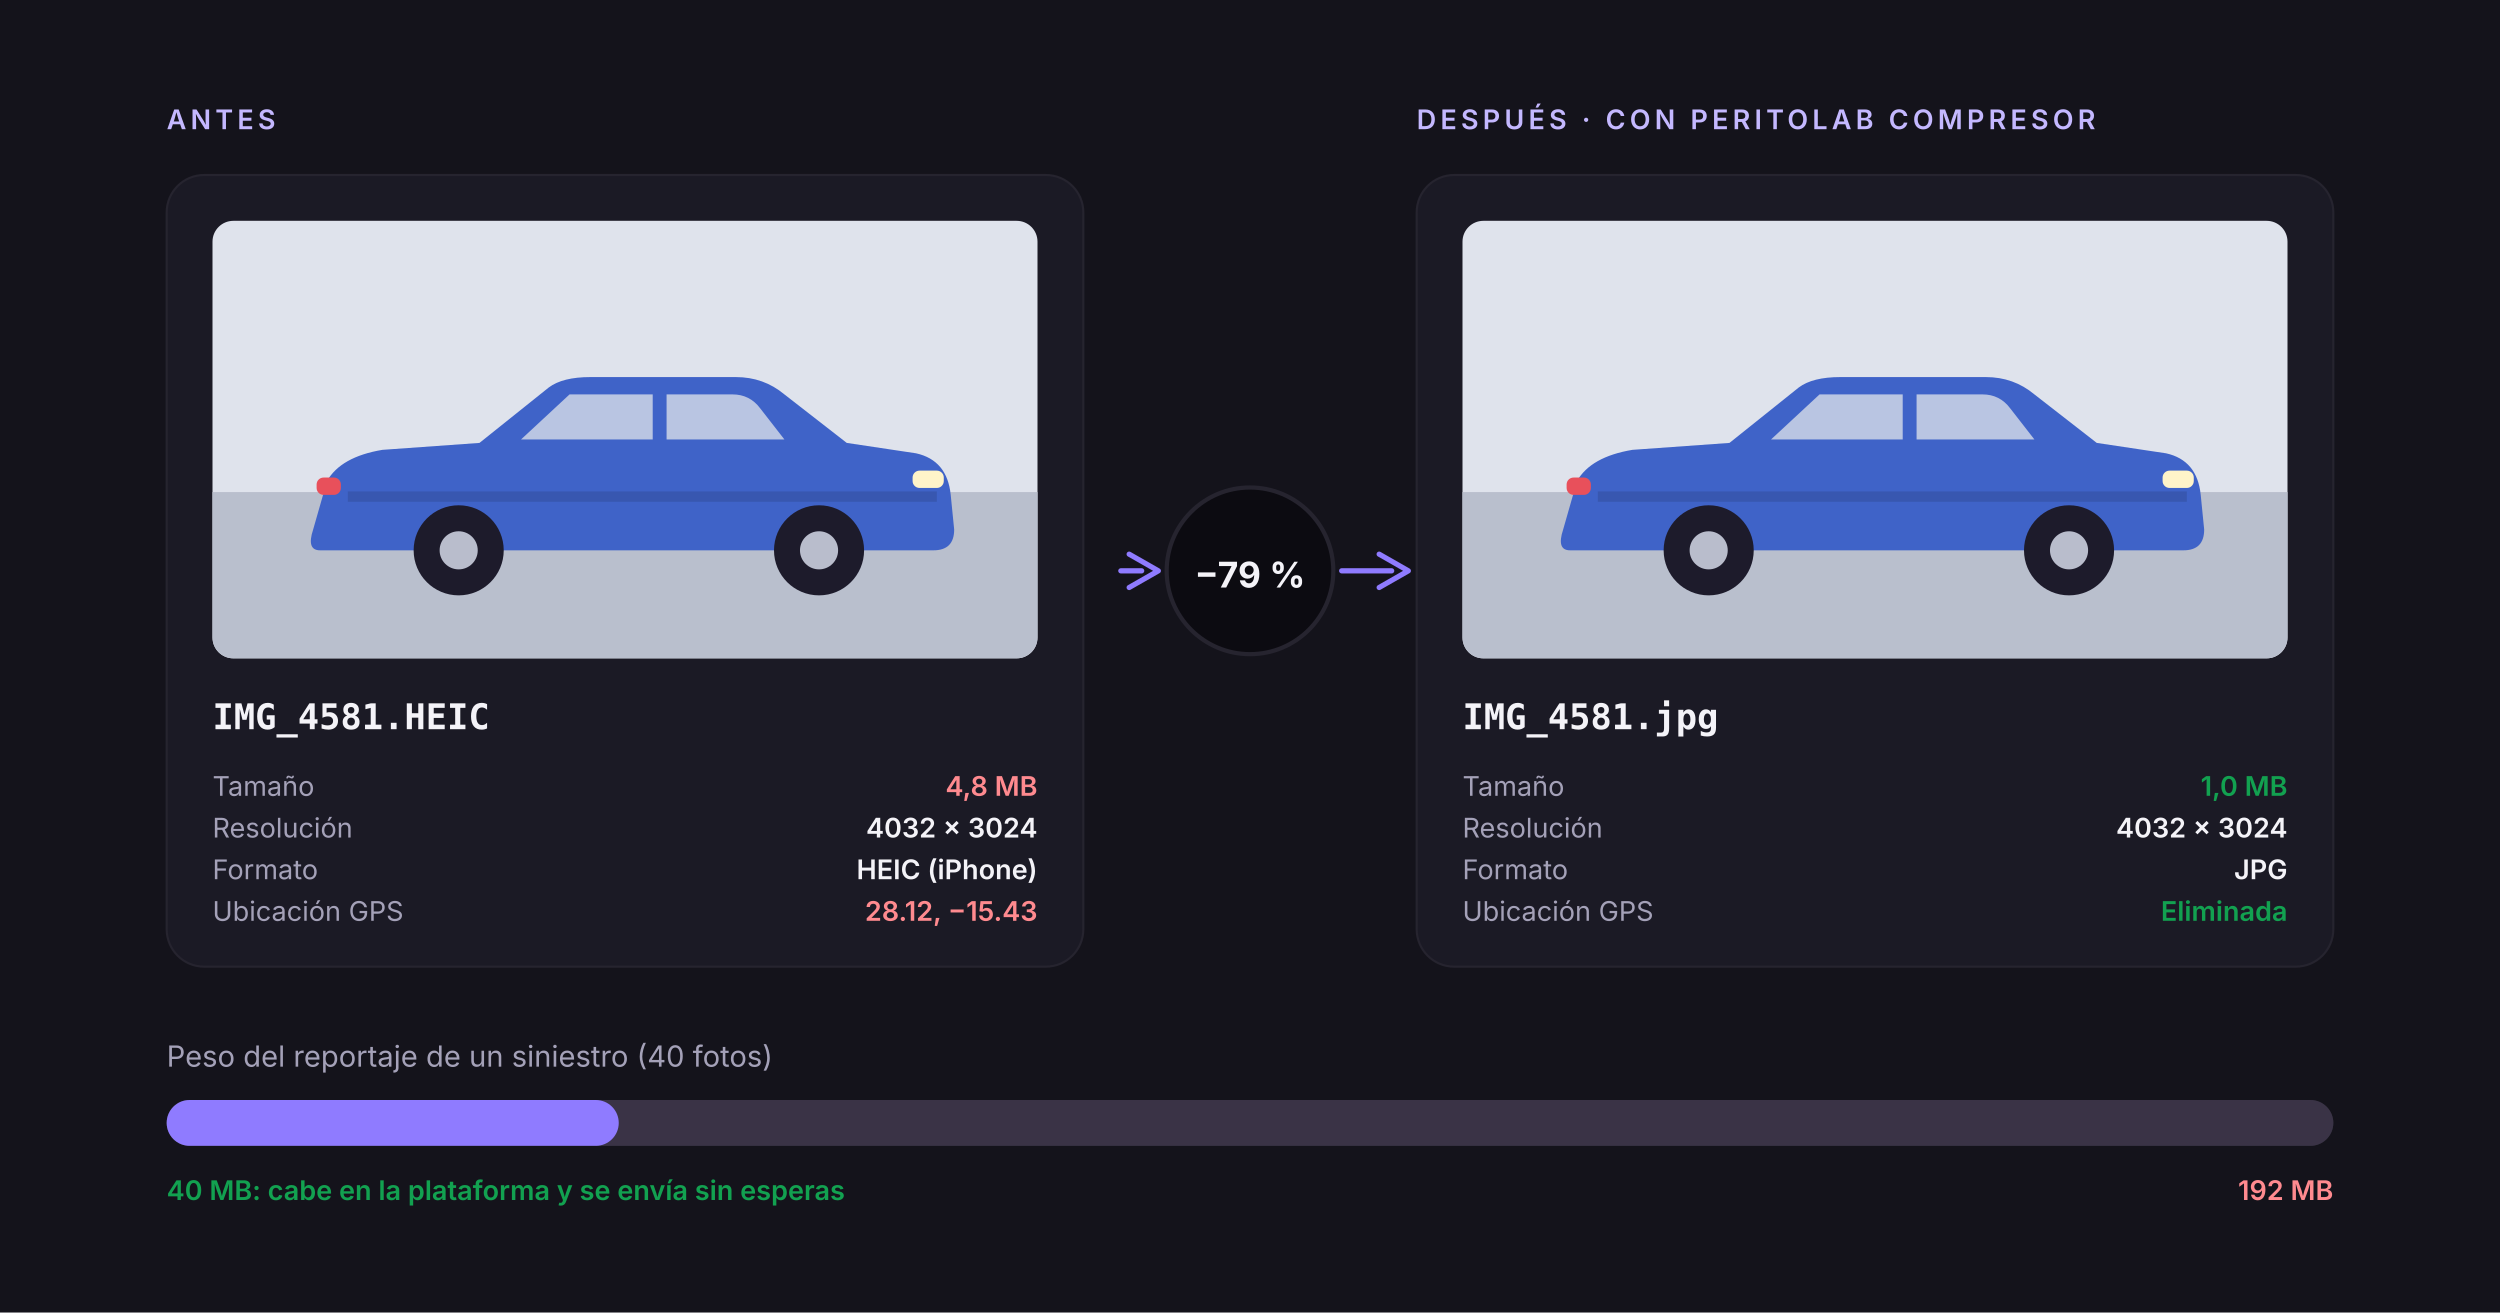
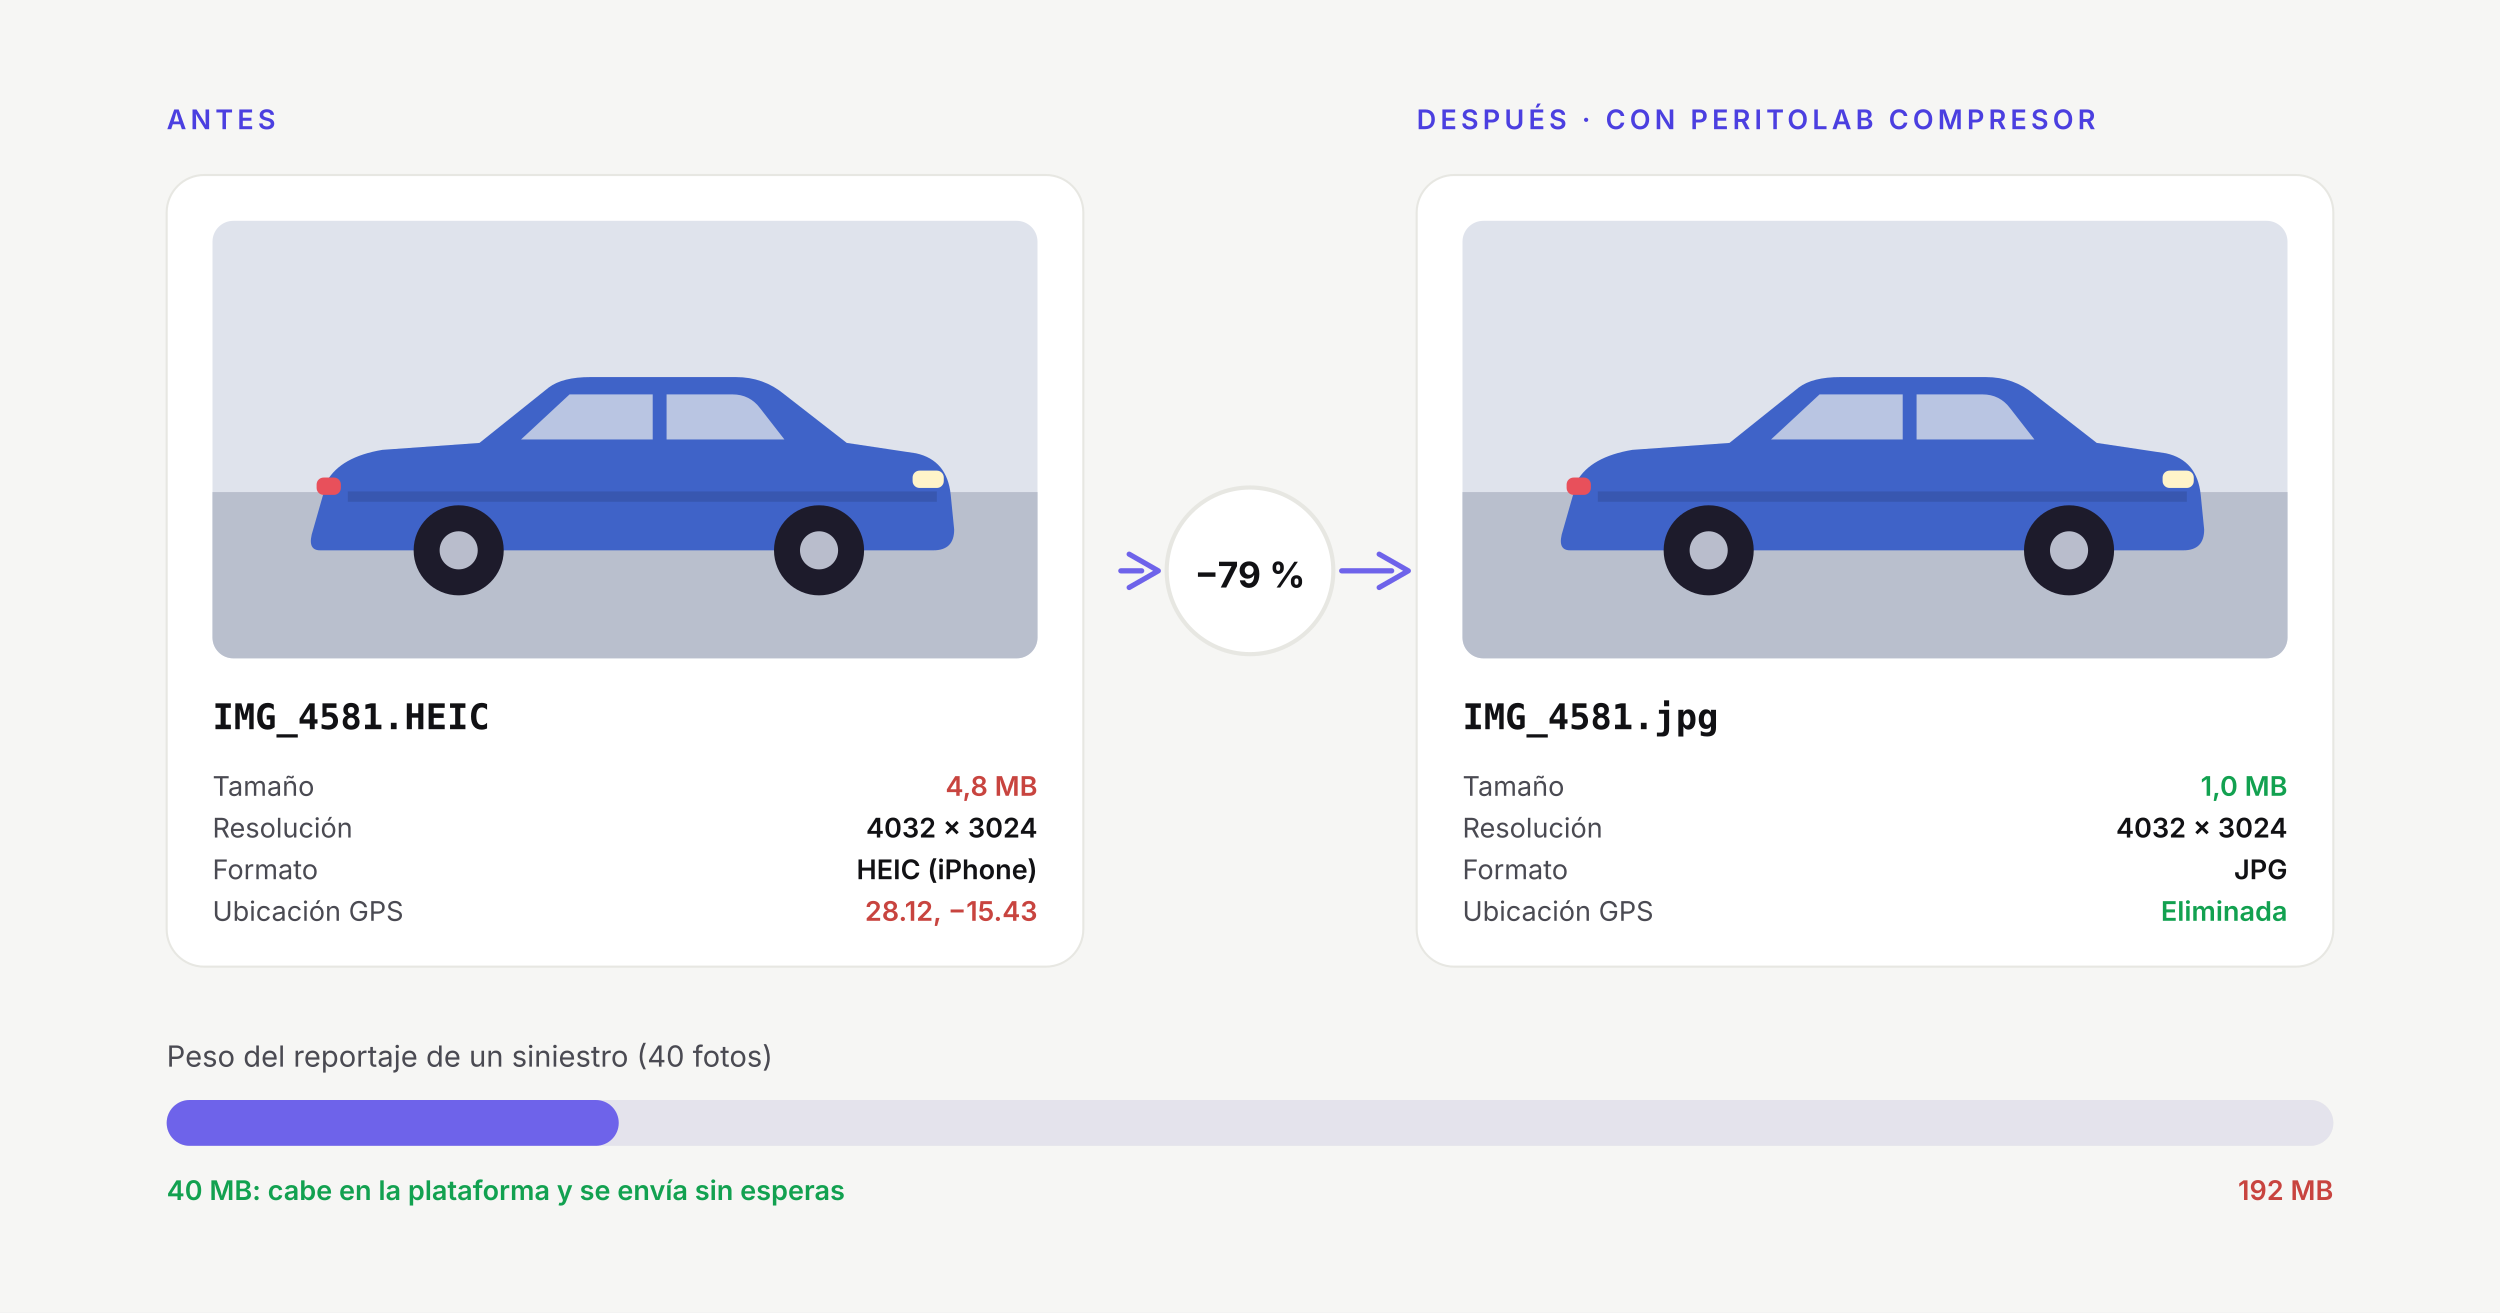
<svg xmlns="http://www.w3.org/2000/svg" viewBox="0 0 1200 630" width="1200" height="630" role="img" aria-labelledby="t">
-   <rect x="0" y="0" width="1200" height="630" rx="0" fill="#14131b" />
-   <text x="80" y="62" font-family="Segoe UI, Inter, -apple-system, system-ui, sans-serif" font-size="13" font-weight="600" fill="#c4b8ff" text-anchor="start" letter-spacing="2">ANTES</text>
-   <text x="680" y="62" font-family="Segoe UI, Inter, -apple-system, system-ui, sans-serif" font-size="13" font-weight="600" fill="#c4b8ff" text-anchor="start" letter-spacing="2">DESPUÉS · CON PERITOLAB COMPRESOR</text>
-   <rect x="80" y="84" width="440" height="380" rx="18" fill="#1b1a25" stroke="#26242f" />
+   <rect x="0" y="0" width="1200" height="630" rx="0" fill="#f6f6f4" />
+   <text x="80" y="62" font-family="Segoe UI, Inter, -apple-system, system-ui, sans-serif" font-size="13" font-weight="600" fill="#4b3fe0" text-anchor="start" letter-spacing="2">ANTES</text>
+   <text x="680" y="62" font-family="Segoe UI, Inter, -apple-system, system-ui, sans-serif" font-size="13" font-weight="600" fill="#4b3fe0" text-anchor="start" letter-spacing="2">DESPUÉS · CON PERITOLAB COMPRESOR</text>
+   <rect x="80" y="84" width="440" height="380" rx="18" fill="#ffffff" stroke="#e7e7e2" />
  <g>
    <clipPath id="c70427623">
      <rect x="102" y="106" width="396" height="210" rx="10" />
    </clipPath>
    <g clip-path="url(#c70427623)">
      <rect x="102" y="106" width="396" height="210" rx="0" fill="#dfe3ec" />
      <rect x="102" y="236.2" width="396" height="79.8" rx="0" fill="#b9bfcd" />
      <g transform="translate(133.68,162.7) scale(1.6632)">
        <path d="M10,55 L14,41 Q18,34 30,32 L58,30 L78,14 Q82,11 90,11 L132,11 Q140,11 146,16 L164,30 L184,33 Q193,35 194,45 L195,55 Q195,61 189,61 L12,61 Q8,61 10,55 Z" fill="#3f63c8" />
        <path d="M84,16 L108,16 L108,29 L70,29 Z M112,16 L131,16 Q136,16 139,20 L146,29 L112,29 Z" fill="#cfd6e6" fill-opacity=".85" />
        <rect x="20" y="44" width="170" height="3" fill="#000" fill-opacity=".12" />
        <rect x="183" y="38" width="9" height="5" rx="2" fill="#fff4c9" />
        <rect x="11" y="40" width="7" height="5" rx="2" fill="#e8505b" />
        <circle cx="52" cy="61" r="13" fill="#1d1b2b" />
        <circle cx="52" cy="61" r="5.5" fill="#b9bdcc" />
        <circle cx="156" cy="61" r="13" fill="#1d1b2b" />
        <circle cx="156" cy="61" r="5.5" fill="#b9bdcc" />
      </g>
    </g>
  </g>
-   <text x="102" y="350" font-family="Cascadia Mono, Consolas, ui-monospace, monospace" font-size="17" font-weight="600" fill="#f4f3f8" text-anchor="start">IMG_4581.HEIC</text>
-   <text x="102" y="382" font-family="Segoe UI, Inter, -apple-system, system-ui, sans-serif" font-size="13" font-weight="400" fill="#a4a1b8" text-anchor="start">Tamaño</text>
-   <text x="498" y="382" font-family="Segoe UI, Inter, -apple-system, system-ui, sans-serif" font-size="13" font-weight="600" fill="#ff8a8f" text-anchor="end">4,8 MB</text>
-   <text x="102" y="402" font-family="Segoe UI, Inter, -apple-system, system-ui, sans-serif" font-size="13" font-weight="400" fill="#a4a1b8" text-anchor="start">Resolución</text>
-   <text x="498" y="402" font-family="Segoe UI, Inter, -apple-system, system-ui, sans-serif" font-size="13" font-weight="600" fill="#f4f3f8" text-anchor="end">4032 × 3024</text>
-   <text x="102" y="422" font-family="Segoe UI, Inter, -apple-system, system-ui, sans-serif" font-size="13" font-weight="400" fill="#a4a1b8" text-anchor="start">Formato</text>
-   <text x="498" y="422" font-family="Segoe UI, Inter, -apple-system, system-ui, sans-serif" font-size="13" font-weight="600" fill="#f4f3f8" text-anchor="end">HEIC (iPhone)</text>
-   <text x="102" y="442" font-family="Segoe UI, Inter, -apple-system, system-ui, sans-serif" font-size="13" font-weight="400" fill="#a4a1b8" text-anchor="start">Ubicación GPS</text>
-   <text x="498" y="442" font-family="Segoe UI, Inter, -apple-system, system-ui, sans-serif" font-size="13" font-weight="600" fill="#ff8a8f" text-anchor="end">28.12, −15.43</text>
-   <rect x="680" y="84" width="440" height="380" rx="18" fill="#1b1a25" stroke="#26242f" />
+   <text x="102" y="350" font-family="Cascadia Mono, Consolas, ui-monospace, monospace" font-size="17" font-weight="600" fill="#111114" text-anchor="start">IMG_4581.HEIC</text>
+   <text x="102" y="382" font-family="Segoe UI, Inter, -apple-system, system-ui, sans-serif" font-size="13" font-weight="400" fill="#4a4a52" text-anchor="start">Tamaño</text>
+   <text x="498" y="382" font-family="Segoe UI, Inter, -apple-system, system-ui, sans-serif" font-size="13" font-weight="600" fill="#c8443f" text-anchor="end">4,8 MB</text>
+   <text x="102" y="402" font-family="Segoe UI, Inter, -apple-system, system-ui, sans-serif" font-size="13" font-weight="400" fill="#4a4a52" text-anchor="start">Resolución</text>
+   <text x="498" y="402" font-family="Segoe UI, Inter, -apple-system, system-ui, sans-serif" font-size="13" font-weight="600" fill="#111114" text-anchor="end">4032 × 3024</text>
+   <text x="102" y="422" font-family="Segoe UI, Inter, -apple-system, system-ui, sans-serif" font-size="13" font-weight="400" fill="#4a4a52" text-anchor="start">Formato</text>
+   <text x="498" y="422" font-family="Segoe UI, Inter, -apple-system, system-ui, sans-serif" font-size="13" font-weight="600" fill="#111114" text-anchor="end">HEIC (iPhone)</text>
+   <text x="102" y="442" font-family="Segoe UI, Inter, -apple-system, system-ui, sans-serif" font-size="13" font-weight="400" fill="#4a4a52" text-anchor="start">Ubicación GPS</text>
+   <text x="498" y="442" font-family="Segoe UI, Inter, -apple-system, system-ui, sans-serif" font-size="13" font-weight="600" fill="#c8443f" text-anchor="end">28.12, −15.43</text>
+   <rect x="680" y="84" width="440" height="380" rx="18" fill="#ffffff" stroke="#e7e7e2" />
  <g>
    <clipPath id="c33799504">
      <rect x="702" y="106" width="396" height="210" rx="10" />
    </clipPath>
    <g clip-path="url(#c33799504)">
      <rect x="702" y="106" width="396" height="210" rx="0" fill="#dfe3ec" />
      <rect x="702" y="236.2" width="396" height="79.8" rx="0" fill="#b9bfcd" />
      <g transform="translate(733.68,162.7) scale(1.6632)">
        <path d="M10,55 L14,41 Q18,34 30,32 L58,30 L78,14 Q82,11 90,11 L132,11 Q140,11 146,16 L164,30 L184,33 Q193,35 194,45 L195,55 Q195,61 189,61 L12,61 Q8,61 10,55 Z" fill="#3f63c8" />
        <path d="M84,16 L108,16 L108,29 L70,29 Z M112,16 L131,16 Q136,16 139,20 L146,29 L112,29 Z" fill="#cfd6e6" fill-opacity=".85" />
        <rect x="20" y="44" width="170" height="3" fill="#000" fill-opacity=".12" />
        <rect x="183" y="38" width="9" height="5" rx="2" fill="#fff4c9" />
        <rect x="11" y="40" width="7" height="5" rx="2" fill="#e8505b" />
        <circle cx="52" cy="61" r="13" fill="#1d1b2b" />
        <circle cx="52" cy="61" r="5.5" fill="#b9bdcc" />
        <circle cx="156" cy="61" r="13" fill="#1d1b2b" />
        <circle cx="156" cy="61" r="5.5" fill="#b9bdcc" />
      </g>
    </g>
  </g>
-   <text x="702" y="350" font-family="Cascadia Mono, Consolas, ui-monospace, monospace" font-size="17" font-weight="600" fill="#f4f3f8" text-anchor="start">IMG_4581.jpg</text>
-   <text x="702" y="382" font-family="Segoe UI, Inter, -apple-system, system-ui, sans-serif" font-size="13" font-weight="400" fill="#a4a1b8" text-anchor="start">Tamaño</text>
+   <text x="702" y="350" font-family="Cascadia Mono, Consolas, ui-monospace, monospace" font-size="17" font-weight="600" fill="#111114" text-anchor="start">IMG_4581.jpg</text>
+   <text x="702" y="382" font-family="Segoe UI, Inter, -apple-system, system-ui, sans-serif" font-size="13" font-weight="400" fill="#4a4a52" text-anchor="start">Tamaño</text>
  <text x="1098" y="382" font-family="Segoe UI, Inter, -apple-system, system-ui, sans-serif" font-size="13" font-weight="600" fill="#12a150" text-anchor="end">1,0 MB</text>
-   <text x="702" y="402" font-family="Segoe UI, Inter, -apple-system, system-ui, sans-serif" font-size="13" font-weight="400" fill="#a4a1b8" text-anchor="start">Resolución</text>
-   <text x="1098" y="402" font-family="Segoe UI, Inter, -apple-system, system-ui, sans-serif" font-size="13" font-weight="600" fill="#f4f3f8" text-anchor="end">4032 × 3024</text>
-   <text x="702" y="422" font-family="Segoe UI, Inter, -apple-system, system-ui, sans-serif" font-size="13" font-weight="400" fill="#a4a1b8" text-anchor="start">Formato</text>
-   <text x="1098" y="422" font-family="Segoe UI, Inter, -apple-system, system-ui, sans-serif" font-size="13" font-weight="600" fill="#f4f3f8" text-anchor="end">JPG</text>
-   <text x="702" y="442" font-family="Segoe UI, Inter, -apple-system, system-ui, sans-serif" font-size="13" font-weight="400" fill="#a4a1b8" text-anchor="start">Ubicación GPS</text>
+   <text x="702" y="402" font-family="Segoe UI, Inter, -apple-system, system-ui, sans-serif" font-size="13" font-weight="400" fill="#4a4a52" text-anchor="start">Resolución</text>
+   <text x="1098" y="402" font-family="Segoe UI, Inter, -apple-system, system-ui, sans-serif" font-size="13" font-weight="600" fill="#111114" text-anchor="end">4032 × 3024</text>
+   <text x="702" y="422" font-family="Segoe UI, Inter, -apple-system, system-ui, sans-serif" font-size="13" font-weight="400" fill="#4a4a52" text-anchor="start">Formato</text>
+   <text x="1098" y="422" font-family="Segoe UI, Inter, -apple-system, system-ui, sans-serif" font-size="13" font-weight="600" fill="#111114" text-anchor="end">JPG</text>
+   <text x="702" y="442" font-family="Segoe UI, Inter, -apple-system, system-ui, sans-serif" font-size="13" font-weight="400" fill="#4a4a52" text-anchor="start">Ubicación GPS</text>
  <text x="1098" y="442" font-family="Segoe UI, Inter, -apple-system, system-ui, sans-serif" font-size="13" font-weight="600" fill="#12a150" text-anchor="end">Eliminada</text>
-   <circle cx="600" cy="274" r="40" fill="#0c0b11" stroke="#26242f" stroke-width="2" />
-   <text x="600" y="282" font-family="Segoe UI, Inter, -apple-system, system-ui, sans-serif" font-size="17" font-weight="700" fill="#f4f3f8" text-anchor="middle">−79 %</text>
-   <path d="M538,274 H548" stroke="#8f7bff" stroke-width="2.5" stroke-linecap="round" />
-   <path d="M542,266 L556,274 L542,282" fill="none" stroke="#8f7bff" stroke-width="2.5" stroke-linecap="round" stroke-linejoin="round" />
-   <path d="M644,274 H668" stroke="#8f7bff" stroke-width="2.5" stroke-linecap="round" />
-   <path d="M662,266 L676,274 L662,282" fill="none" stroke="#8f7bff" stroke-width="2.5" stroke-linecap="round" stroke-linejoin="round" />
-   <text x="80" y="512" font-family="Segoe UI, Inter, -apple-system, system-ui, sans-serif" font-size="14" font-weight="400" fill="#a4a1b8" text-anchor="start">Peso del reportaje de un siniestro (40 fotos)</text>
-   <rect x="80" y="528" width="1040" height="22" rx="11" fill="#26242f" />
-   <text x="1120" y="576" font-family="Segoe UI, Inter, -apple-system, system-ui, sans-serif" font-size="13" font-weight="600" fill="#ff8a8f" text-anchor="end">192 MB</text>
-   <rect x="80" y="528" width="1040" height="22" rx="11" fill="#3a3346" />
-   <rect x="80" y="528" width="217" height="22" rx="11" fill="#8f7bff" />
+   <circle cx="600" cy="274" r="40" fill="#ffffff" stroke="#e7e7e2" stroke-width="2" />
+   <text x="600" y="282" font-family="Segoe UI, Inter, -apple-system, system-ui, sans-serif" font-size="17" font-weight="700" fill="#111114" text-anchor="middle">−79 %</text>
+   <path d="M538,274 H548" stroke="#6e63ea" stroke-width="2.5" stroke-linecap="round" />
+   <path d="M542,266 L556,274 L542,282" fill="none" stroke="#6e63ea" stroke-width="2.5" stroke-linecap="round" stroke-linejoin="round" />
+   <path d="M644,274 H668" stroke="#6e63ea" stroke-width="2.5" stroke-linecap="round" />
+   <path d="M662,266 L676,274 L662,282" fill="none" stroke="#6e63ea" stroke-width="2.5" stroke-linecap="round" stroke-linejoin="round" />
+   <text x="80" y="512" font-family="Segoe UI, Inter, -apple-system, system-ui, sans-serif" font-size="14" font-weight="400" fill="#4a4a52" text-anchor="start">Peso del reportaje de un siniestro (40 fotos)</text>
+   <rect x="80" y="528" width="1040" height="22" rx="11" fill="#efefea" />
+   <text x="1120" y="576" font-family="Segoe UI, Inter, -apple-system, system-ui, sans-serif" font-size="13" font-weight="600" fill="#c8443f" text-anchor="end">192 MB</text>
+   <rect x="80" y="528" width="1040" height="22" rx="11" fill="#e4e3ec" />
+   <rect x="80" y="528" width="217" height="22" rx="11" fill="#6e63ea" />
  <text x="80" y="576" font-family="Segoe UI, Inter, -apple-system, system-ui, sans-serif" font-size="13" font-weight="600" fill="#12a150" text-anchor="start">40 MB: cabe en la plataforma y se envía sin esperas</text>
</svg>
